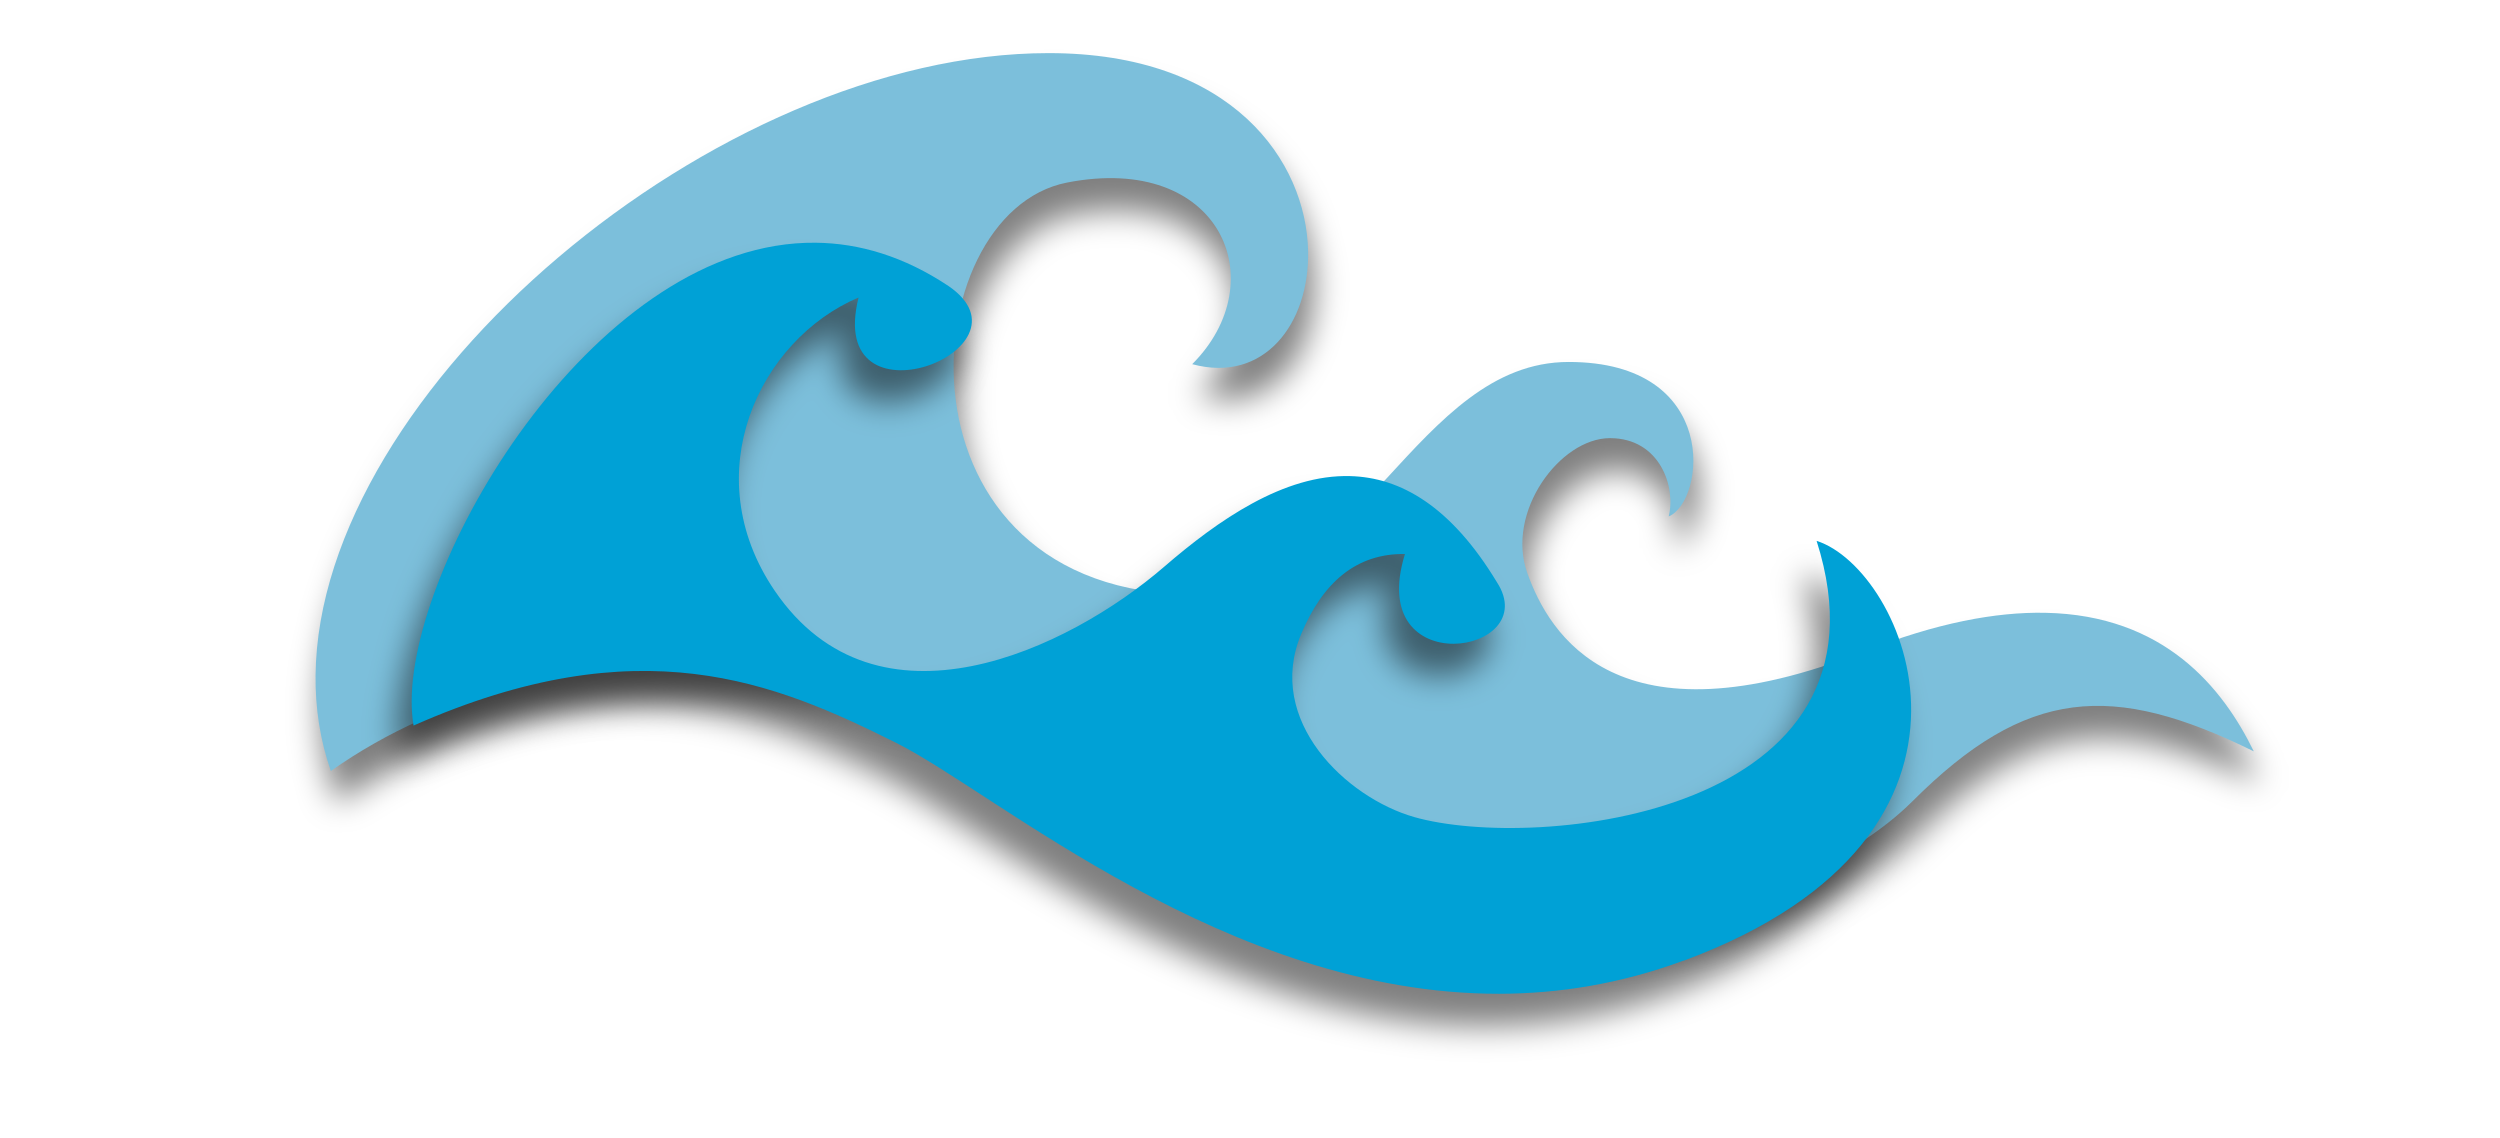
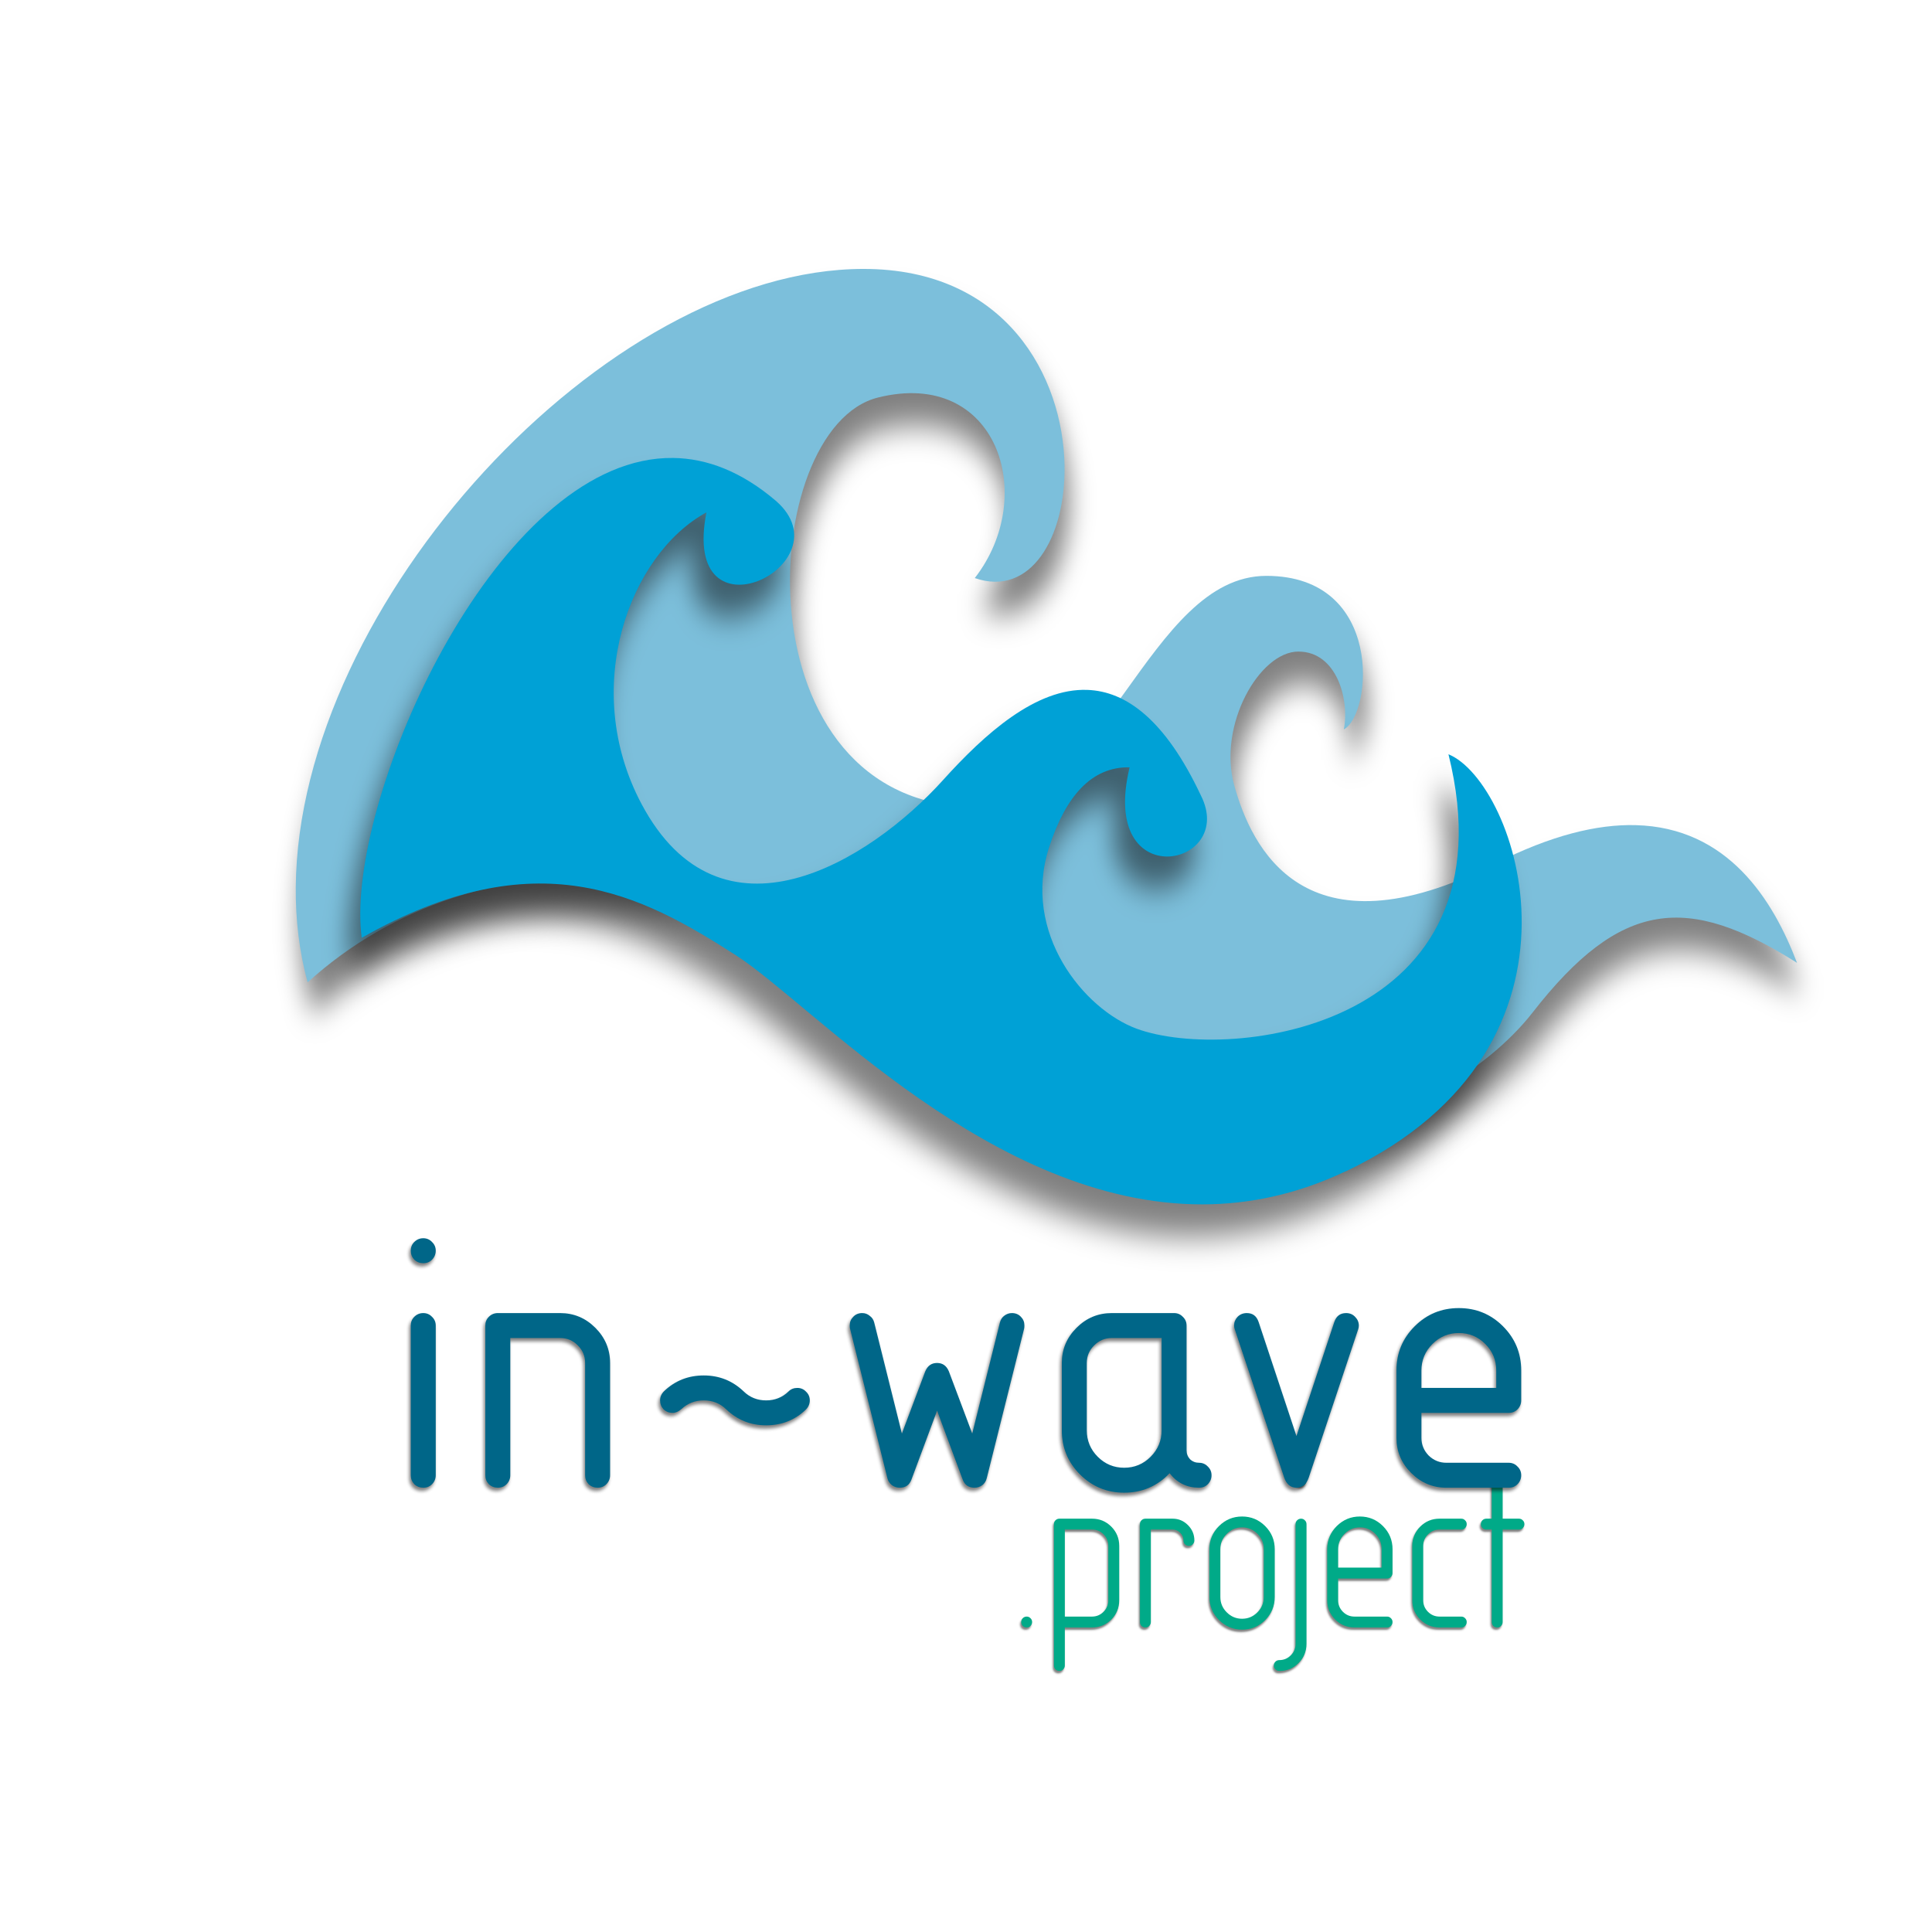
- <svg xmlns="http://www.w3.org/2000/svg" id="in-wave-logo" width="266" height="121" viewBox="0 0 744.09 1052.36">
-   <defs id="defs3399">
-     <filter id="filter3891" color-interpolation-filters="sRGB">
+ <svg xmlns="http://www.w3.org/2000/svg" id="in-wave-logo" width="555" height="555" viewBox="0 0 1552.53 4826.95">
+   <defs>
+     <filter id="filterBottomWave" color-interpolation-filters="sRGB">
      <feFlood id="feFlood3893" flood-opacity=".5" flood-color="#000" result="flood" />
      <feComposite id="feComposite3895" in="flood" in2="SourceGraphic" operator="in" result="composite1" />
      <feGaussianBlur id="feGaussianBlur3897" in="composite1" stdDeviation="3" result="blur" />
      <feOffset id="feOffset3899" dx="1.1" dy="6" result="offset" />
      <feComposite id="feComposite3901" in="SourceGraphic" in2="offset" result="composite2" />
    </filter>
-     <filter id="filter3615" color-interpolation-filters="sRGB">
+     <filter id="filterTopWave" color-interpolation-filters="sRGB">
      <feFlood id="feFlood3617" flood-opacity=".5" flood-color="#000" result="flood" />
      <feComposite id="feComposite3619" in="flood" in2="SourceGraphic" operator="in" result="composite1" />
      <feGaussianBlur id="feGaussianBlur3621" in="composite1" stdDeviation="3" result="blur" />
      <feOffset id="feOffset3623" dx="-2.76" dy="6" result="offset" />
      <feComposite id="feComposite3625" in="SourceGraphic" in2="offset" result="composite2" />
    </filter>
  </defs>
-   <g id="layer1">
+   <g id="logoWaves" transform="translate(0 3774.588)">
    <g id="waves">
-       <path id="wave-bottom" fill="#7cbfdb" d="M185.34 213.74c-2-5.73-2.9-11.7-2.83-17.77.56-53.1 74.54-115.56 136.17-115.56 34.2 0 47.86 20.15 48.2 36.8.27 13.44-8.17 24.6-21.53 20.98 15.35-15.35 5.32-39.3-23.23-33.74-29.08 5.66-34.13 76.56 24.05 76.56 30.3 0 40.8-43.23 69.1-43.23 28.27 0 25.44 25.86 18.58 28.7 1.4-5.46-1.62-14.55-10.9-14.55-9.3 0-19.4 13.74-15.36 25.05 4.04 11.3 16.57 32.73 62.63 14.55 13.4-5.3 24.43-7.33 33.54-7.16 22.24.42 33.05 14 38.78 25.74-26.26-12.93-42.22-11.92-63.43 9.3-10.56 10.54-34.08 23-64.65 22.94-20.35-.03-43.82-5.6-68.7-20.93-54.16-33.4-119.18-36.76-160.4-7.67z" filter="url(#filter3891)" transform="translate(-1401.9 -351.438) scale(4.98182)" />
-       <path id="wave-top" fill="#00a1d6" d="M436.67 248.96c-11.7 4.33-23.18 6.16-34.3 6.18-50.56.07-93.4-37.3-111.96-46.58-22.6-11.3-47.68-21.83-89.7-3.24-.24-1.42-.36-2.97-.35-4.63.14-27.42 34.8-85.46 75.03-85.06 8.1.08 16.42 2.53 24.73 8.07 17.18 11.83-23.08 27.22-16.74 2.1-18.43 7.84-30.38 32.75-15.58 54.48 19 27.88 54.54 10.9 72.32-4.44 10.1-8.73 22.3-17.2 34.58-16.86 9.32.25 18.7 5.57 27.24 19.7 8.78 13.47-24.55 18.8-17.07-5.23-9.13-.13-15.33 5.4-19.3 14.92-6.67 16.02 8.36 30.32 21 33.94 22.64 6.47 91-.36 74.76-51.3 8.2 2.6 17.72 16.02 17.56 31.73-.16 16.02-10.36 34.44-42.2 46.24zm123.67-34.85v.02z" filter="url(#filter3615)" transform="translate(-1401.9 -351.438) scale(4.98182)" />
+       <path id="bottomWave" fill="#7cbfdb" filter="url(#filterBottomWave)" transform="matrix(10.41793 0 0 13.36715 -2799.63 -4177.554)" d="M185.34 213.74c-2-5.73-2.9-11.7-2.83-17.77.56-53.1 74.54-115.56 136.17-115.56 34.2 0 47.86 20.15 48.2 36.8.27 13.44-8.17 24.6-21.53 20.98 15.35-15.35 5.32-39.3-23.23-33.74-29.08 5.66-34.13 76.56 24.05 76.56 30.3 0 40.8-43.23 69.1-43.23 28.27 0 25.44 25.86 18.58 28.7 1.4-5.46-1.62-14.55-10.9-14.55-9.3 0-19.4 13.74-15.36 25.05 4.04 11.3 16.57 32.73 62.63 14.55 13.4-5.3 24.43-7.33 33.54-7.16 22.24.42 33.05 14 38.78 25.74-26.26-12.93-42.22-11.92-63.43 9.3-10.56 10.54-34.08 23-64.65 22.94-20.35-.03-43.82-5.6-68.7-20.93-54.16-33.4-119.18-36.76-160.4-7.67z" />
+       <path id="topWave" fill="#00a1d6" filter="url(#filterTopWave)" transform="matrix(10.41793 0 0 13.36715 -2824.48 -4176.047)" d="M436.67 248.96c-11.7 4.33-23.18 6.16-34.3 6.18-50.56.07-93.4-37.3-111.96-46.58-22.6-11.3-47.68-21.83-89.7-3.24-.24-1.42-.36-2.97-.35-4.63.14-27.42 34.8-85.46 75.03-85.06 8.1.08 16.42 2.53 24.73 8.07 17.18 11.83-23.08 27.22-16.74 2.1-18.43 7.84-30.38 32.75-15.58 54.48 19 27.88 54.54 10.9 72.32-4.44 10.1-8.73 22.3-17.2 34.58-16.86 9.32.25 18.7 5.57 27.24 19.7 8.78 13.47-24.55 18.8-17.07-5.23-9.13-.13-15.33 5.4-19.3 14.92-6.67 16.02 8.36 30.32 21 33.94 22.64 6.47 91-.36 74.76-51.3 8.2 2.6 17.72 16.02 17.56 31.73-.16 16.02-10.36 34.44-42.2 46.24zm123.67-34.85v.02z" />
    </g>
+     <g id="titleProject" fill="#0a8" filter="url(#filterTopWave)" transform="translate(1326.943 404.37)">
+       <path id="dot" d="M-389.58-136q4.08 3.8 4.08 9.52 0 5.7-4.08 9.8-3.8 3.8-9.5 3.8-5.72 0-9.8-3.8-3.8-4.1-3.8-9.8 0-5.7 3.8-9.5 4.08-4.1 9.8-4.1 5.7 0 9.5 4.1z" />
+       <path id="p" d="M-307.83-8.25q-3.8 4.08-9.52 4.08-5.7 0-9.78-4.08-3.8-3.8-3.8-9.5V-371.1q0-5.7 3.8-9.5 4.08-4.08 9.78-4.08h81.54q28.26 0 48.1 19.84t19.84 48.1v135.9q0 28.27-19.84 48.1-19.84 19.85-48.1 19.85h-67.96v95.14q0 5.7-4.07 9.5zm4.07-131.82h67.95q16.84 0 28.8-11.96t11.96-28.8v-135.9q0-16.85-11.96-28.8-11.96-11.97-28.8-11.97h-67.96v217.43z" />
+       <path id="r" d="M-102.46-384.68h67.94q22.3 0 38.33 16.04 16.04 16.03 16.04 38.32 0 5.7-4.08 9.78-3.8 3.8-9.5 3.8-5.72 0-9.8-3.8-3.8-4.07-3.8-9.78 0-11.14-8.15-19.02-7.87-8.16-19.02-8.16h-54.35v231.02q0 5.7-4.08 9.8-3.8 3.8-9.5 3.8-5.72 0-9.8-3.8-3.8-4.1-3.8-9.8v-244.6q0-5.72 3.8-9.52 4.08-4.08 9.8-4.08z" />
+       <path id="o" d="M81.5-366.2q23.9-23.9 57.6-23.9t57.63 23.9q23.92 23.92 23.92 57.62v119.6q0 33.7-23.92 57.6-23.92 23.93-57.62 23.93-33.7 0-57.6-23.92Q57.56-155.3 57.56-189v-119.58q0-33.7 23.92-57.62zm95.93 19.3q-16.03-16.03-38.32-16.03-22.28 0-38.3 16.03-16.05 16.04-16.05 38.32v119.6q0 22.28 16.04 38.3 16.02 16.05 38.3 16.05 22.3 0 38.33-16.04 16.04-16.03 16.04-38.32v-119.58q0-22.28-16.04-38.32z" />
+       <path id="j" d="M276.64-380.6q4.08-4.08 9.8-4.08 5.7 0 9.5 4.08 4.08 3.8 4.08 9.5V-72.1q0 28.26-19.84 48.1-19.84 19.85-48.1 19.85-5.72 0-9.52-4.08-4.08-3.8-4.08-9.5 0-5.72 4.08-9.8 3.8-3.8 9.5-3.8 16.86 0 28.82-11.96 11.96-11.97 11.96-28.82V-371.1q0-5.7 3.8-9.5zm19.3-108.72q4.08 3.8 4.08 9.52 0 5.7-4.08 9.78-3.8 3.8-9.5 3.8-5.72 0-9.8-3.8-3.8-4.08-3.8-9.78 0-5.7 3.8-9.52 4.08-4.07 9.8-4.07 5.7 0 9.5 4.08z" />
+       <path id="ee" d="M375.8-366.2q23.9-23.9 57.6-23.9t57.62 23.9q23.92 23.92 23.92 57.62v59.8q0 5.7-4.08 9.78-3.8 3.8-9.5 3.8h-122.3v54.36q0 16.85 11.95 28.8 11.96 11.97 28.82 11.97h81.53q5.7 0 9.5 4.08 4.1 3.8 4.1 9.52 0 5.7-4.1 9.8-3.8 3.8-9.5 3.8h-81.53q-28.27 0-48.1-19.85-19.85-19.84-19.85-48.1V-308.6q0-33.7 23.92-57.62zm95.93 19.3q-16.04-16.03-38.33-16.03-22.28 0-38.32 16.03-16.03 16.04-16.03 38.32v46.2h108.7v-46.2q0-22.28-16.02-38.32z" />
+       <path id="c" d="M632.36-384.68h54.36q5.7 0 9.5 4.08 4.1 3.8 4.1 9.5 0 5.72-4.1 9.8-3.8 3.8-9.5 3.8h-54.36q-16.85 0-28.8 11.96-11.97 11.96-11.97 28.8v135.9q0 16.85 11.95 28.8 11.96 11.97 28.8 11.97h54.37q5.7 0 9.5 4.08 4.1 3.8 4.1 9.52 0 5.7-4.1 9.8-3.8 3.8-9.5 3.8h-54.36q-28.26 0-48.1-19.85-19.84-19.84-19.84-48.1v-135.9q0-28.27 19.84-48.1 19.84-19.85 48.1-19.85z" />
+       <path id="t" d="M766.7-489.32q4.1-4.07 9.8-4.07 5.7 0 9.5 4.08 4.08 3.8 4.08 9.52v95.12h40.77q5.7 0 9.5 4.08 4.1 3.8 4.1 9.5 0 5.72-4.1 9.8-3.8 3.8-9.5 3.8h-40.77v231.02q0 5.7-4.07 9.8-3.8 3.8-9.5 3.8t-9.8-3.8q-3.8-4.1-3.8-9.8V-357.5h-13.58q-5.7 0-9.8-3.8-3.8-4.08-3.8-9.8 0-5.7 3.8-9.5 4.1-4.08 9.8-4.08h13.6v-95.12q0-5.7 3.8-9.52z" />
+     </g>
+     <g id="titleInWave" fill="#068" filter="url(#filterTopWave)" transform="matrix(1.35365 0 0 1.35365 2165.15 4420.21)">
+       <path id="i" d="M-2044.32-3623.4q6.9-6.92 16.57-6.92t16.12 6.9q6.9 6.46 6.9 16.13v276.27q0 9.67-6.9 16.58-6.45 6.44-16.12 6.44-9.67 0-16.57-6.45-6.45-6.9-6.45-16.58v-276.26q0-9.66 6.45-16.1zm0-105.45q-6.45-6.9-6.45-16.58 0-9.67 6.45-16.1 6.9-6.92 16.57-6.92t16.12 6.9q6.9 6.45 6.9 16.12 0 9.67-6.9 16.58-6.45 6.45-16.12 6.45-9.67 0-16.57-6.45z" />
+       <path id="n" d="M-1729-3538.23q0-18.88-13.35-32.23-13.36-13.8-32.7-13.8h-92.08v253.23q0 9.67-6.9 16.58-6.46 6.44-16.13 6.44-9.66 0-16.57-6.45-6.45-6.9-6.45-16.58v-276.26q0-9.66 6.45-16.1 6.9-6.92 16.57-6.92h115.1q37.77 0 64.94 27.17 27.16 27.17 27.16 64.92v207.2q0 9.67-6.9 16.58-6.45 6.44-16.12 6.44-9.67 0-16.58-6.45-6.44-6.9-6.44-16.58v-207.2z" />
+       <path id="~" d="M-1583.23-3486.2q30.4-29 73.2-29 42.83 0 73.68 29.46 17.03 16.58 41.44 16.58 24.4 0 41.43-16.58 6.44-6.44 16.1-6.44 9.68 0 16.13 6.9 6.9 6.45 6.9 16.12 0 9.67-7.36 17.03-30.4 29-73.2 29-42.83 0-73.68-29.46-17.04-16.56-41.44-16.56-23.95 0-41.44 16.1-7.83 6.92-16.12 6.92-9.67 0-16.57-6.45-6.45-6.9-6.45-16.56 0-9.67 7.37-17.04z" />
+       <path id="w" d="M-1010.35-3308q-16.12 0-21.65-14.74l-47.42-127.54-47.43 127.54q-5.52 14.73-21.64 14.73-7.8 0-14.26-4.6-6.45-5.08-8.3-12.9l-69.05-276.27q-.47-1.84-.47-5.98 0-9.2 6.44-15.66 6.45-6.92 16.58-6.92 7.82 0 13.8 5.07 6.46 4.6 8.3 12.43l51.1 204.9 43.3-115.1q6.43-15.2 21.63-15.2t21.64 15.2l43.28 115.1 51.1-204.9q1.85-7.83 7.84-12.43 6.44-5.07 14.27-5.07 10.14 0 16.6 6.9 6.43 6.46 6.43 15.67 0 4.14-.46 5.98l-69.06 276.27q-1.83 7.82-8.28 12.9-6.45 4.6-14.27 4.6z" />
+       <path id="a" d="M-757.06-3630.32h115.1q9.68 0 16.13 6.9 6.9 6.46 6.9 16.13v230.23q0 9.67 6.45 16.57 6.9 6.45 16.58 6.45 9.66 0 16.1 6.9 6.92 6.45 6.92 16.12 0 9.67-6.9 16.58-6.46 6.44-16.12 6.44-33.62 0-54.34-26.7-34.53 35.9-83.8 35.9-47.88 0-81.5-33.6-33.6-33.62-33.6-81.5v-124.33q0-37.75 27.16-64.92 27.17-27.17 64.92-27.17zm0 46.05q-18.88 0-32.7 13.8-13.34 13.36-13.34 32.24v124.32q0 28.54 20.26 48.8 20.26 20.26 48.8 20.26 28.55 0 48.8-20.26 20.27-20.26 20.27-48.8v-170.37h-92.1z" />
+       <path id="v" d="M-531.2-3607.3q0-9.2 6.44-16.1 6.9-6.92 17.03-6.92 16.12 0 21.64 16.12l70 210.88 70-210.88q5.5-16.12 21.63-16.12 10.13 0 16.57 6.9 6.9 6.92 6.9 16.13 0 3.7-1.37 7.37l-91.17 273.5q-6.44 18.42-22.56 18.42-16.1 0-22.56-18.43l-91.17-273.5q-1.38-3.68-1.38-7.36z" />
+       <path id="e" d="M-197.9-3605.9q33.62-33.62 81.5-33.62 47.9 0 81.5 33.6 33.6 33.62 33.6 81.5v55.26q0 9.67-6.9 16.57-6.44 6.46-16.1 6.46h-161.16v46.04q0 18.88 13.35 32.7 13.8 13.35 32.68 13.35h115.1q9.68 0 16.12 6.9 6.9 6.45 6.9 16.12 0 9.67-6.9 16.58-6.44 6.44-16.1 6.44h-115.12q-37.76 0-64.92-27.17-27.17-27.17-27.17-64.93v-124.3q0-47.9 33.6-81.5zm130.3 32.68q-20.25-20.26-48.8-20.26-28.55 0-48.8 20.26-20.26 20.26-20.26 48.8v32.24h138.13v-32.23q0-28.56-20.26-48.82z" />
+     </g>
+     <circle id="border" style="display: none;" cx="780.65" cy="-1356.72" r="2396.58" fill="none" stroke="#08a" stroke-width="32" />
  </g>
</svg>
